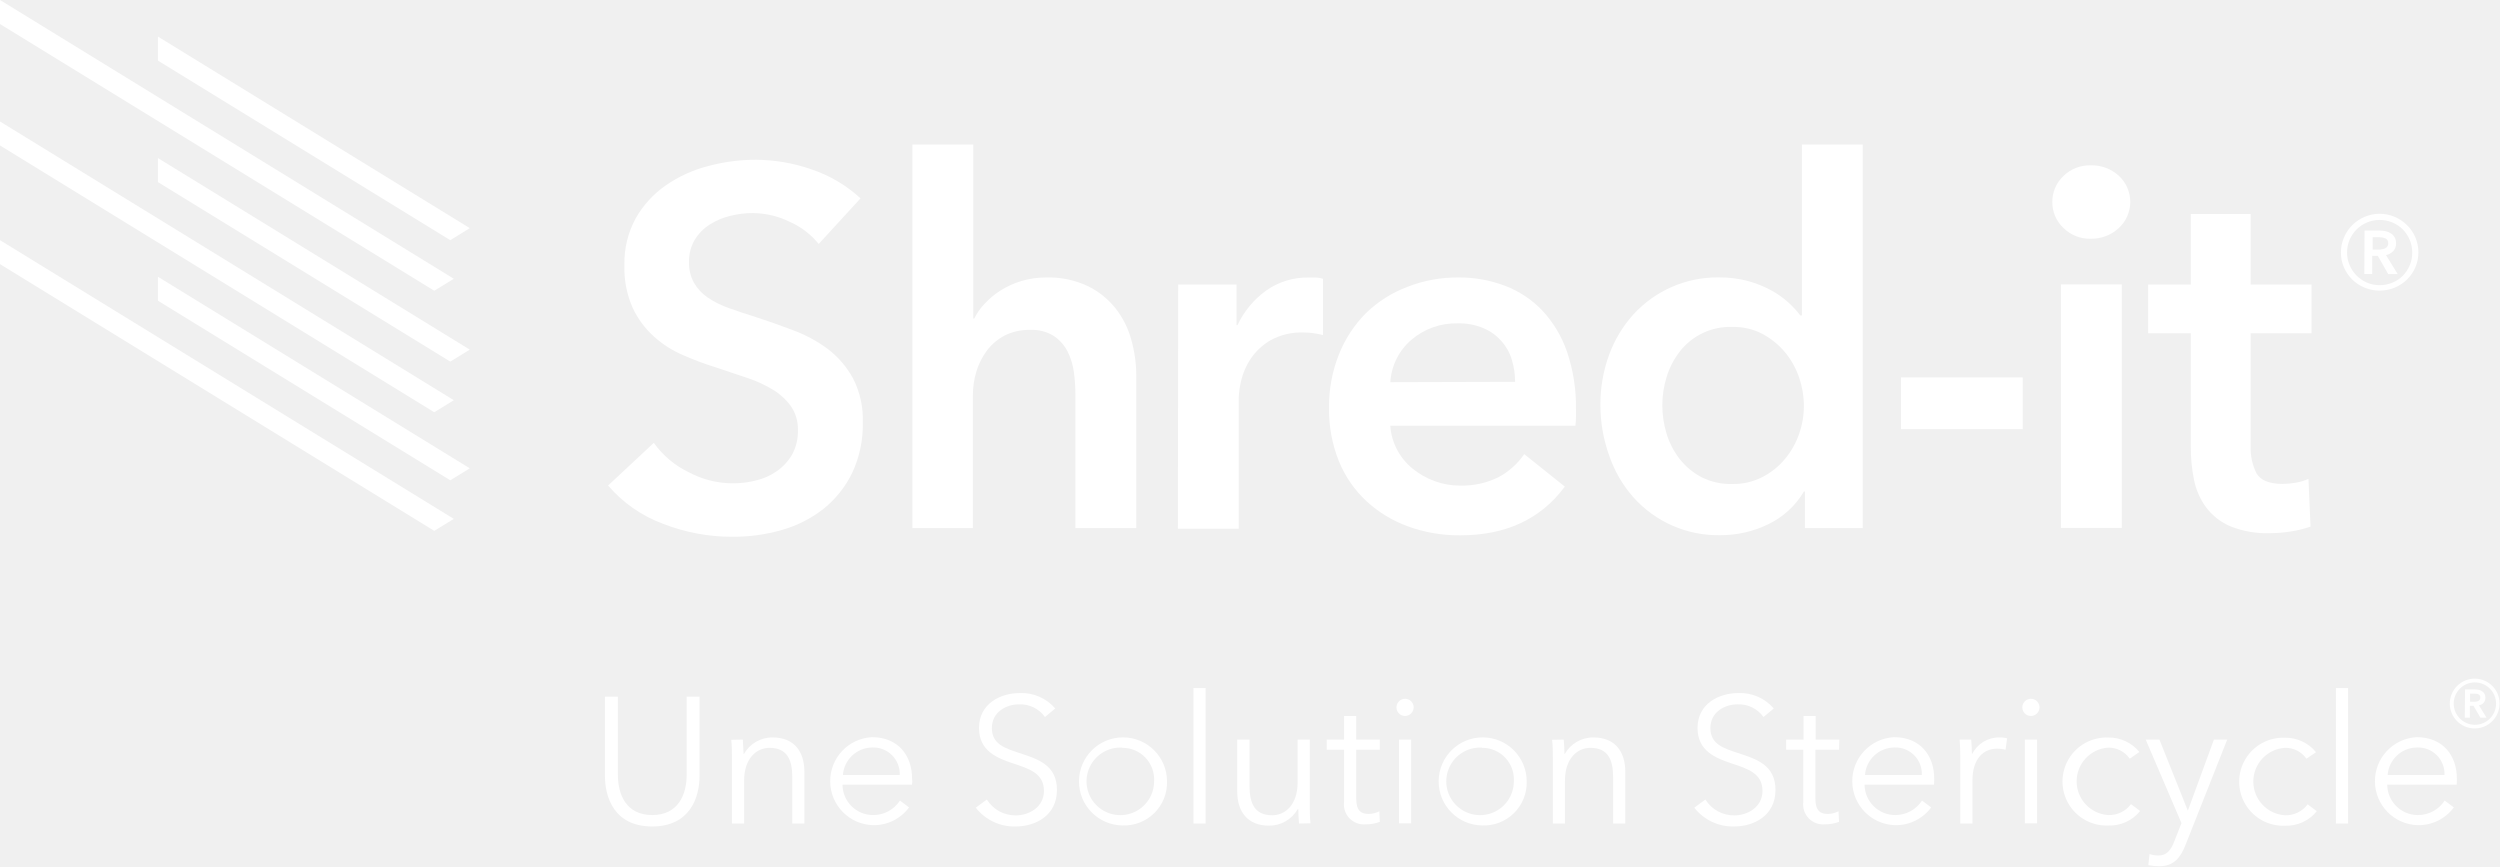
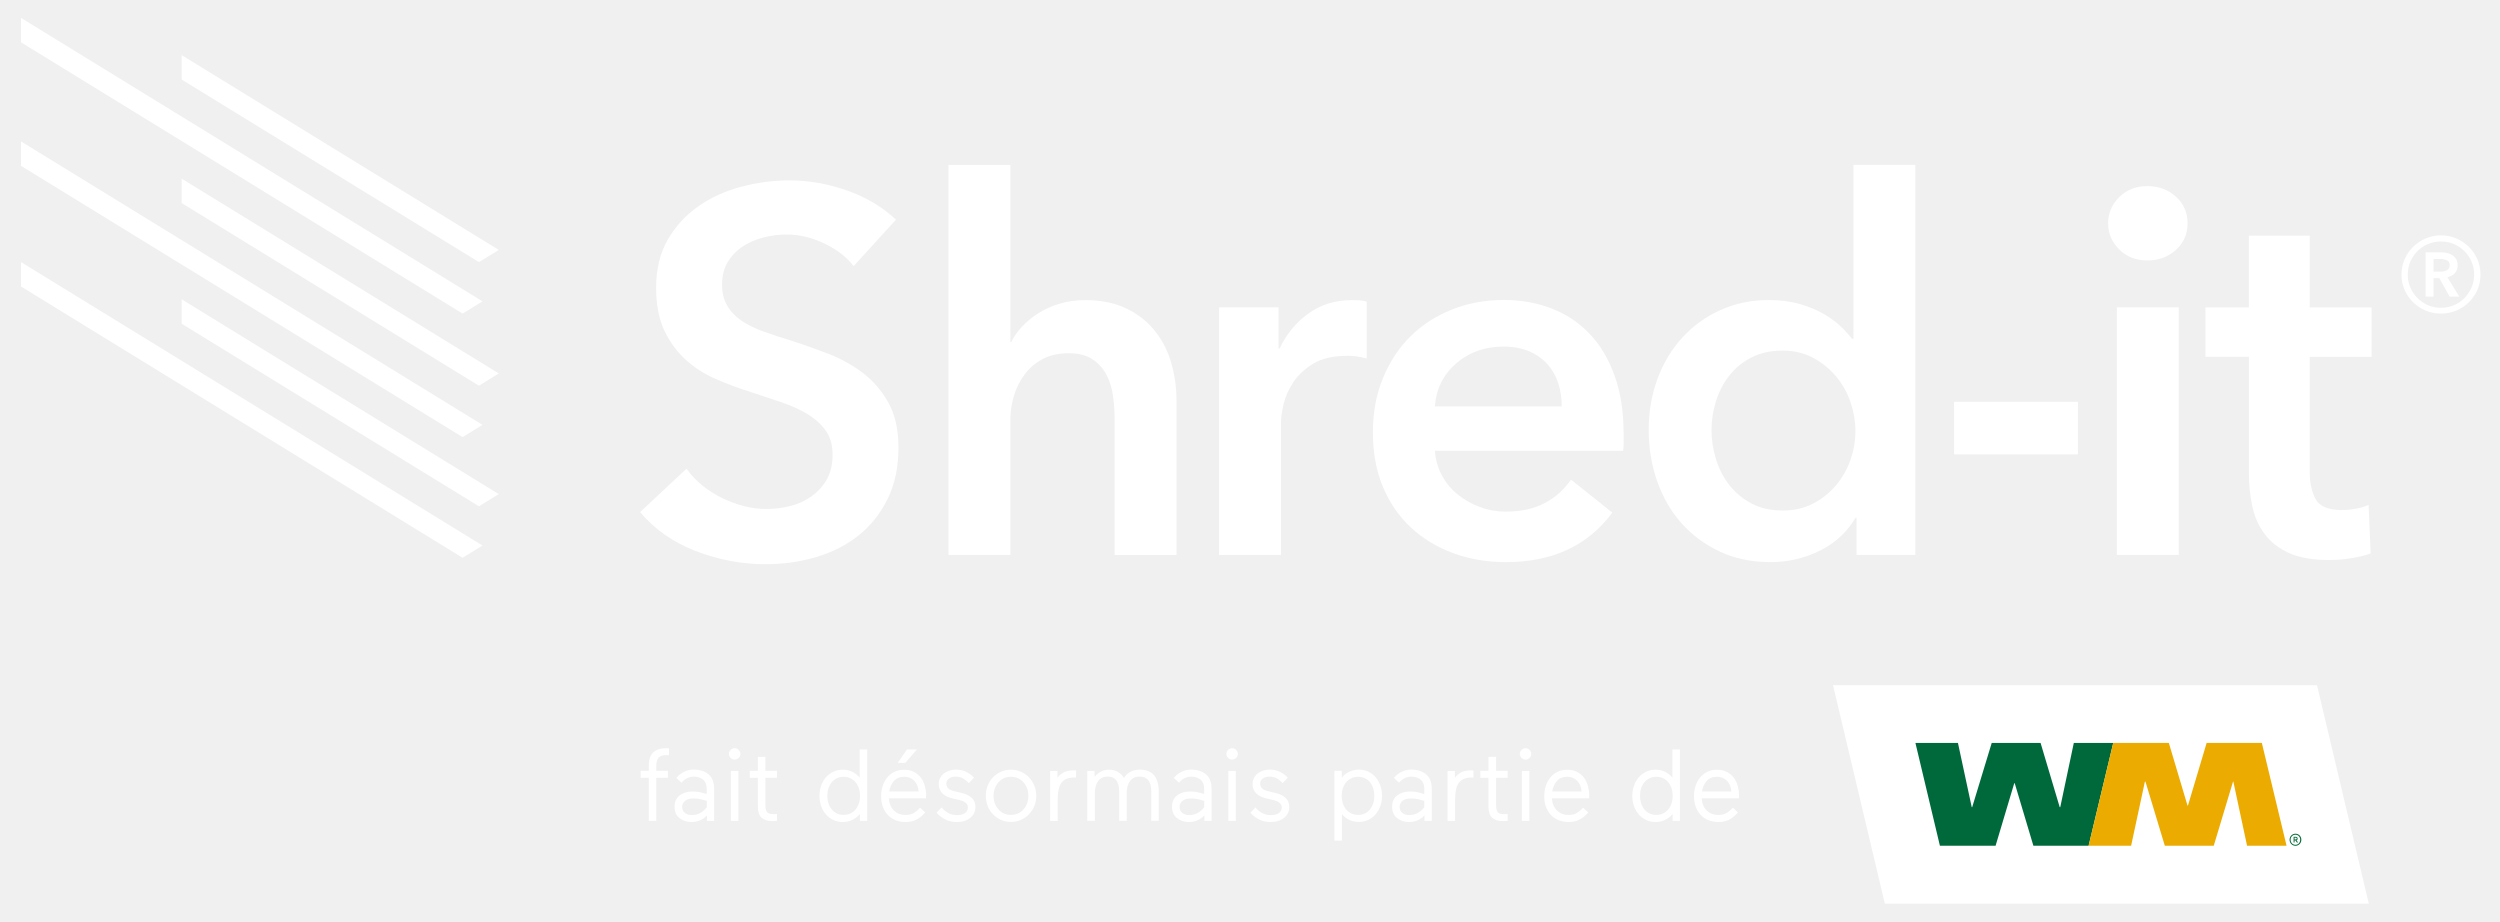
- <svg xmlns="http://www.w3.org/2000/svg" id="Layer_1" data-name="Layer 1" viewBox="0 0 363.38 125.91">
+ <svg xmlns="http://www.w3.org/2000/svg" id="Layer_1" version="1.1" viewBox="0 0 322.8 119">
  <defs>
-     <style>.cls-1{fill:#fff;}</style>
+     <style>
+       .st0 {
+         fill: none;
+       }
+ 
+       .st1 {
+         fill: #ebab00;
+       }
+ 
+       .st2 {
+         fill: #006b35;
+       }
+ 
+       .st3 {
+         fill: #fff;
+       }
+ 
+       .st4 {
+         fill: #00693c;
+       }
+ 
+       .st5 {
+         clip-path: url(#clippath);
+       }
+     </style>
+     <clipPath id="clippath">
+       <rect class="st0" x="236.68" y="88.48" width="69.17" height="28.21" />
+     </clipPath>
  </defs>
-   <polygon class="cls-1" points="22.96 5.32 22.96 8.81 65.45 34.91 68.28 33.16 22.96 5.32" />
-   <polygon class="cls-1" points="0 0 0 3.49 63.12 42.26 65.96 40.52 0 0" />
-   <polygon class="cls-1" points="22.96 22.98 22.96 26.47 65.45 52.56 68.28 50.82 22.96 22.98" />
-   <polygon class="cls-1" points="0 17.66 0 21.14 63.12 59.92 65.96 58.17 0 17.66" />
-   <polygon class="cls-1" points="22.96 40.23 22.96 43.71 65.45 69.81 68.28 68.07 22.96 40.23" />
-   <polygon class="cls-1" points="0 34.91 0 38.39 63.12 77.16 65.96 75.42 0 34.91" />
-   <path class="cls-1" d="M343.64,39a5.34,5.34,0,0,1,.44-2.18,5.63,5.63,0,0,1,3-3,5.53,5.53,0,0,1,4.37,0,5.52,5.52,0,0,1,1.79,1.2,5.43,5.43,0,0,1,1.22,1.78,5.62,5.62,0,0,1,0,4.36,5.6,5.6,0,0,1-1.22,1.77,5.47,5.47,0,0,1-1.79,1.18,5.73,5.73,0,0,1-6.17-1.18,5.74,5.74,0,0,1-1.21-1.77A5.31,5.31,0,0,1,343.64,39Zm.89,0a4.5,4.5,0,0,0,.37,1.83,4.76,4.76,0,0,0,2.52,2.55,4.6,4.6,0,0,0,1.85.37,4.64,4.64,0,0,0,1.86-.37,4.77,4.77,0,0,0,1.51-1,5,5,0,0,0,1-1.52A4.5,4.5,0,0,0,354,39a4.6,4.6,0,0,0-.37-1.85,4.94,4.94,0,0,0-1-1.51,4.71,4.71,0,0,0-1.51-1,4.64,4.64,0,0,0-1.86-.37A4.72,4.72,0,0,0,344.53,39Zm2.54-3.19h2.23a4.12,4.12,0,0,1,.86.1,2.6,2.6,0,0,1,.76.32,1.7,1.7,0,0,1,.53.57,1.75,1.75,0,0,1,.2.87,1.55,1.55,0,0,1-.4,1.12,2,2,0,0,1-1.06.59l1.7,2.76h-1.38L349,39.49h-.82v2.64h-1.14Zm2.06,2.77a2.41,2.41,0,0,0,.93-.18.75.75,0,0,0,.45-.76.69.69,0,0,0-.41-.69,2.22,2.22,0,0,0-.85-.17h-1v1.8Z" transform="translate(-3.38 -2.3)" />
-   <path class="cls-1" d="M122.38,37.76a11.29,11.29,0,0,0-4.17-3.2,12.42,12.42,0,0,0-5.42-1.29,13.31,13.31,0,0,0-3.24.4,9.74,9.74,0,0,0-3,1.26,6.87,6.87,0,0,0-2.18,2.21,6.13,6.13,0,0,0-.84,3.28,5.85,5.85,0,0,0,.73,3,6.66,6.66,0,0,0,2,2.14,13.72,13.72,0,0,0,3.14,1.55c1.22.44,2.58.88,4,1.33q2.5.81,5.2,1.84A20.31,20.31,0,0,1,123.67,53a13.55,13.55,0,0,1,3.69,4.28,13,13,0,0,1,1.43,6.41,16.43,16.43,0,0,1-1.54,7.34,15.27,15.27,0,0,1-4.13,5.2,17.58,17.58,0,0,1-6.05,3.09,25.36,25.36,0,0,1-7.3,1,27.44,27.44,0,0,1-10-1.88,19.29,19.29,0,0,1-8-5.57l6.64-6.2A13.4,13.4,0,0,0,103.61,71a13.63,13.63,0,0,0,9.63,1.14,8.82,8.82,0,0,0,3.06-1.36,7.69,7.69,0,0,0,2.21-2.4,7,7,0,0,0,.85-3.58,5.83,5.83,0,0,0-1-3.43A8.81,8.81,0,0,0,115.82,59,18.53,18.53,0,0,0,112,57.23l-4.64-1.55a44.43,44.43,0,0,1-4.72-1.77,15.29,15.29,0,0,1-4.24-2.72A13.07,13.07,0,0,1,95.32,47a14.22,14.22,0,0,1-1.18-6.16A13.48,13.48,0,0,1,95.8,34a14.56,14.56,0,0,1,4.35-4.75,19,19,0,0,1,6.12-2.8,26.48,26.48,0,0,1,7-.93,24.93,24.93,0,0,1,8.07,1.4,19.84,19.84,0,0,1,7.12,4.21Z" transform="translate(-3.38 -2.3)" />
-   <path class="cls-1" d="M155.49,42.63a13.29,13.29,0,0,1,5.93,1.22,11.68,11.68,0,0,1,4.06,3.21,12.83,12.83,0,0,1,2.32,4.57,19.29,19.29,0,0,1,.74,5.31V79.06h-8.85V59.59a24,24,0,0,0-.22-3.21,9.5,9.5,0,0,0-.92-3,6.06,6.06,0,0,0-2-2.25,6,6,0,0,0-3.43-.88,7.85,7.85,0,0,0-3.69.81,7.64,7.64,0,0,0-2.58,2.17,9.81,9.81,0,0,0-1.55,3.06,12,12,0,0,0-.51,3.47V79.06H136V23.31h8.85V48.6h.14a8.59,8.59,0,0,1,1.52-2.17,11.92,11.92,0,0,1,2.32-1.92,12.1,12.1,0,0,1,3-1.36A12.42,12.42,0,0,1,155.49,42.63Z" transform="translate(-3.38 -2.3)" />
-   <path class="cls-1" d="M174.63,43.66h8.48v5.9h.14a13,13,0,0,1,4.13-5,10.31,10.31,0,0,1,6.2-1.92c.34,0,.71,0,1.1,0a3.88,3.88,0,0,1,1,.18V51a14,14,0,0,0-1.52-.29,10.1,10.1,0,0,0-1.21-.08,9.36,9.36,0,0,0-4.87,1.11,8.83,8.83,0,0,0-2.88,2.66,9.75,9.75,0,0,0-1.4,3.17,12.73,12.73,0,0,0-.37,2.58v19h-8.84Z" transform="translate(-3.38 -2.3)" />
-   <path class="cls-1" d="M232.45,61.8V63a9.23,9.23,0,0,1-.08,1.18H205.46a8.76,8.76,0,0,0,1,3.51,8.89,8.89,0,0,0,2.24,2.72,11,11,0,0,0,3.17,1.81,10.48,10.48,0,0,0,3.69.66,11.87,11.87,0,0,0,5.61-1.21,10.55,10.55,0,0,0,3.76-3.36l5.9,4.72q-5.25,7.08-15.2,7.08A21.59,21.59,0,0,1,208,78.8a18,18,0,0,1-6-3.65,16.35,16.35,0,0,1-4-5.79,19.91,19.91,0,0,1-1.44-7.78,20.3,20.3,0,0,1,1.44-7.78,17.81,17.81,0,0,1,3.94-6A17.56,17.56,0,0,1,207.93,44a19.88,19.88,0,0,1,7.41-1.37,18.7,18.7,0,0,1,6.82,1.22,14.7,14.7,0,0,1,5.42,3.61,16.86,16.86,0,0,1,3.58,6A24.7,24.7,0,0,1,232.45,61.8Zm-8.85-4a10.86,10.86,0,0,0-.48-3.24A7.22,7.22,0,0,0,219,50a9.11,9.11,0,0,0-3.72-.7,10,10,0,0,0-6.75,2.39,8.77,8.77,0,0,0-3.06,6.16Z" transform="translate(-3.38 -2.3)" />
-   <path class="cls-1" d="M274.13,79.06h-8.4V73.75h-.15a12.1,12.1,0,0,1-5.12,4.72,15.72,15.72,0,0,1-7,1.62,16.5,16.5,0,0,1-12.72-5.57,17.84,17.84,0,0,1-3.46-6A21.83,21.83,0,0,1,236,61.21a21,21,0,0,1,1.25-7.3A18.06,18.06,0,0,1,240.8,48a16.56,16.56,0,0,1,12.39-5.38,16.06,16.06,0,0,1,4.35.55,15.79,15.79,0,0,1,3.36,1.37,12.93,12.93,0,0,1,2.47,1.77,13.82,13.82,0,0,1,1.69,1.84h.23V23.31h8.84ZM245,61.21a14.36,14.36,0,0,0,.62,4.13A11.49,11.49,0,0,0,247.51,69a9.87,9.87,0,0,0,3.17,2.65,9.35,9.35,0,0,0,4.5,1,9.21,9.21,0,0,0,4.35-1,10.47,10.47,0,0,0,3.28-2.62,11.37,11.37,0,0,0,2.07-3.65,12.34,12.34,0,0,0,.7-4.09,12.75,12.75,0,0,0-.7-4.13,11.56,11.56,0,0,0-2.07-3.69,11.16,11.16,0,0,0-3.28-2.65,9,9,0,0,0-4.35-1,9.28,9.28,0,0,0-7.67,3.61,11.6,11.6,0,0,0-1.88,3.65A14,14,0,0,0,245,61.21Z" transform="translate(-3.38 -2.3)" />
-   <path class="cls-1" d="M297.39,64.68h-17.7V57.16h17.7Z" transform="translate(-3.38 -2.3)" />
-   <path class="cls-1" d="M301.69,31.64a5.09,5.09,0,0,1,1.58-3.72,5.45,5.45,0,0,1,4-1.59,5.84,5.84,0,0,1,4.09,1.52,5.17,5.17,0,0,1,0,7.59A5.83,5.83,0,0,1,307.29,37a5.44,5.44,0,0,1-4-1.58A5.09,5.09,0,0,1,301.69,31.64Zm1.25,12h8.85v35.4h-8.85Z" transform="translate(-3.38 -2.3)" />
-   <path class="cls-1" d="M315.62,50.74V43.66h6.2V33.41h8.7V43.66h8.85v7.08h-8.85V67.19a8.1,8.1,0,0,0,.84,3.9c.57,1,1.84,1.55,3.8,1.55a11.25,11.25,0,0,0,1.92-.18,7.8,7.8,0,0,0,1.84-.55l.3,6.93a15.65,15.65,0,0,1-2.8.7,20.15,20.15,0,0,1-3.1.26,14.16,14.16,0,0,1-5.75-1,8.64,8.64,0,0,1-3.51-2.73,10.07,10.07,0,0,1-1.77-4,23.15,23.15,0,0,1-.47-4.83V50.74Z" transform="translate(-3.38 -2.3)" />
-   <path class="cls-1" d="M91.31,115.1V103.56h1.88v11.33c0,3,1.27,5.88,5,5.88s5-2.91,5-5.88V103.56h1.87V115.1c0,3.07-1.37,7.33-6.89,7.33S91.31,118.17,91.31,115.1Z" transform="translate(-3.38 -2.3)" />
-   <path class="cls-1" d="M111.36,109.8c0,.65.1,1.56.1,2.08h.06a4.72,4.72,0,0,1,4.16-2.39c3.09,0,4.62,2,4.62,5V122h-1.76v-6.74c0-2.55-.76-4.26-3.31-4.26-1.87,0-3.69,1.51-3.69,4.76V122h-1.77v-9.49c0-.65,0-1.85-.1-2.68Z" transform="translate(-3.38 -2.3)" />
-   <path class="cls-1" d="M135.93,116.35H125.84a4.44,4.44,0,0,0,4.45,4.42,4.6,4.6,0,0,0,3.9-2.11l1.32,1a6.34,6.34,0,0,1-5.22,2.58,6.4,6.4,0,0,1-.16-12.79c3.82,0,5.82,2.7,5.82,6C136,115.75,136,116,135.93,116.35Zm-1.77-1.4a3.84,3.84,0,0,0-4-4,4.31,4.31,0,0,0-4.26,4Z" transform="translate(-3.38 -2.3)" />
-   <path class="cls-1" d="M155.27,106.52a4.4,4.4,0,0,0-3.79-1.84c-1.82,0-3.93,1.09-3.93,3.45s1.95,2.94,4,3.62c2.6.86,5.46,1.69,5.46,5.38s-3.1,5.3-6,5.3a7.11,7.11,0,0,1-5.8-2.73l1.61-1.19a4.89,4.89,0,0,0,4.21,2.31c1.9,0,4.09-1.19,4.09-3.56,0-2.57-2.16-3.22-4.5-4s-4.94-1.82-4.94-5.15c0-3.56,3.17-5.07,5.88-5.07a6.42,6.42,0,0,1,5.2,2.24Z" transform="translate(-3.38 -2.3)" />
-   <path class="cls-1" d="M166.51,122.28a6.4,6.4,0,1,1,6.5-6.4A6.24,6.24,0,0,1,166.51,122.28Zm0-11.31a4.91,4.91,0,1,0,4.62,4.91A4.59,4.59,0,0,0,166.51,111Z" transform="translate(-3.38 -2.3)" />
-   <path class="cls-1" d="M178.62,122h-1.77V102.31h1.77Z" transform="translate(-3.38 -2.3)" />
-   <path class="cls-1" d="M192.19,122c-.05-.65-.1-1.56-.1-2.08H192a4.76,4.76,0,0,1-4.16,2.39c-3.1,0-4.63-2-4.63-5V109.8H185v6.73c0,2.55.75,4.27,3.3,4.27,1.87,0,3.69-1.51,3.69-4.76V109.8h1.77v9.49c0,.65,0,1.84.1,2.68Z" transform="translate(-3.38 -2.3)" />
-   <path class="cls-1" d="M203.94,111.28h-3.43v7.1c0,1.82.76,2.23,1.82,2.23a3.55,3.55,0,0,0,1.54-.39l.07,1.54a5.77,5.77,0,0,1-2.08.36,2.9,2.9,0,0,1-3.12-3.25v-7.59h-2.52V109.8h2.52v-3.43h1.77v3.43h3.43Z" transform="translate(-3.38 -2.3)" />
-   <path class="cls-1" d="M207.61,106.37a1.25,1.25,0,1,1,1.25-1.25A1.27,1.27,0,0,1,207.61,106.37Zm.88,15.6h-1.76V109.8h1.76Z" transform="translate(-3.38 -2.3)" />
-   <path class="cls-1" d="M218.79,122.28a6.4,6.4,0,1,1,6.5-6.4A6.23,6.23,0,0,1,218.79,122.28Zm0-11.31a4.91,4.91,0,1,0,4.63,4.91A4.59,4.59,0,0,0,218.79,111Z" transform="translate(-3.38 -2.3)" />
-   <path class="cls-1" d="M230.67,109.8c.05.65.11,1.56.11,2.08h.05a4.72,4.72,0,0,1,4.16-2.39c3.09,0,4.63,2,4.63,5V122h-1.77v-6.74c0-2.55-.76-4.26-3.3-4.26-1.88,0-3.7,1.51-3.7,4.76V122h-1.76v-9.49c0-.65,0-1.85-.11-2.68Z" transform="translate(-3.38 -2.3)" />
-   <path class="cls-1" d="M259.71,106.52a4.4,4.4,0,0,0-3.79-1.84c-1.82,0-3.93,1.09-3.93,3.45s1.95,2.94,4,3.62c2.6.86,5.46,1.69,5.46,5.38s-3.1,5.3-6,5.3a7.11,7.11,0,0,1-5.8-2.73l1.61-1.19a4.9,4.9,0,0,0,4.22,2.31c1.89,0,4.08-1.19,4.08-3.56,0-2.57-2.16-3.22-4.5-4s-4.94-1.82-4.94-5.15c0-3.56,3.17-5.07,5.88-5.07a6.42,6.42,0,0,1,5.2,2.24Z" transform="translate(-3.38 -2.3)" />
-   <path class="cls-1" d="M270.69,111.28h-3.44v7.1c0,1.82.76,2.23,1.82,2.23a3.55,3.55,0,0,0,1.54-.39l.08,1.54a5.85,5.85,0,0,1-2.08.36,2.9,2.9,0,0,1-3.12-3.25v-7.59H263V109.8h2.53v-3.43h1.76v3.43h3.44Z" transform="translate(-3.38 -2.3)" />
-   <path class="cls-1" d="M284.49,116.35H274.4a4.45,4.45,0,0,0,4.45,4.42,4.6,4.6,0,0,0,3.9-2.11l1.33,1a6.36,6.36,0,0,1-5.23,2.58,6.4,6.4,0,0,1-.16-12.79c3.83,0,5.83,2.7,5.83,6C284.52,115.75,284.52,116,284.49,116.35Zm-1.77-1.4a3.83,3.83,0,0,0-4-4,4.31,4.31,0,0,0-4.26,4Z" transform="translate(-3.38 -2.3)" />
-   <path class="cls-1" d="M288.21,109.8h1.69c.05.65.1,1.56.1,2.08h.05a4.33,4.33,0,0,1,3.9-2.39,3.89,3.89,0,0,1,1.17.13l-.23,1.66a4.63,4.63,0,0,0-1.25-.16c-1.87,0-3.56,1.36-3.56,4.61V122h-1.77v-9.49C288.31,111.83,288.29,110.63,288.21,109.8Z" transform="translate(-3.38 -2.3)" />
-   <path class="cls-1" d="M298.58,106.37a1.25,1.25,0,1,1,1.25-1.25A1.27,1.27,0,0,1,298.58,106.37Zm.89,15.6H297.7V109.8h1.77Z" transform="translate(-3.38 -2.3)" />
-   <path class="cls-1" d="M312.94,112.58a3.71,3.71,0,0,0-3.12-1.61,4.91,4.91,0,0,0,0,9.8,3.92,3.92,0,0,0,3.3-1.59l1.33,1a5.65,5.65,0,0,1-4.63,2.11,6.4,6.4,0,1,1,0-12.79,5.72,5.72,0,0,1,4.52,2.1Z" transform="translate(-3.38 -2.3)" />
-   <path class="cls-1" d="M321.36,120.07h.05l3.77-10.27h1.93l-6.06,15.31c-.73,1.87-1.72,3.1-3.83,3.1a8.47,8.47,0,0,1-1.58-.16l.18-1.61a4.12,4.12,0,0,0,1.3.21c1.2,0,1.82-.78,2.34-2.16l1-2.55-5.2-12.14h2Z" transform="translate(-3.38 -2.3)" />
-   <path class="cls-1" d="M338.62,112.58A3.68,3.68,0,0,0,335.5,111a4.91,4.91,0,0,0,0,9.8,3.92,3.92,0,0,0,3.3-1.59l1.33,1a5.67,5.67,0,0,1-4.63,2.11,6.4,6.4,0,1,1,0-12.79,5.72,5.72,0,0,1,4.52,2.1Z" transform="translate(-3.38 -2.3)" />
-   <path class="cls-1" d="M344.68,122h-1.77V102.31h1.77Z" transform="translate(-3.38 -2.3)" />
-   <path class="cls-1" d="M360.46,116.35H350.37a4.45,4.45,0,0,0,4.45,4.42,4.6,4.6,0,0,0,3.9-2.11l1.33,1a6.36,6.36,0,0,1-5.23,2.58,6.4,6.4,0,0,1-.16-12.79c3.83,0,5.83,2.7,5.83,6C360.49,115.75,360.49,116,360.46,116.35Zm-1.77-1.4a3.83,3.83,0,0,0-4-4,4.31,4.31,0,0,0-4.26,4Z" transform="translate(-3.38 -2.3)" />
-   <path class="cls-1" d="M363.11,100.94a3.62,3.62,0,1,1-3.65,3.63A3.64,3.64,0,0,1,363.11,100.94Zm0,6.71a3.08,3.08,0,1,0-3.08-3.08A3.09,3.09,0,0,0,363.11,107.65Zm-1.43-5.14h1.44c.77,0,1.52.32,1.52,1.2a1.09,1.09,0,0,1-.94,1.11l1.1,1.79h-.89l-1-1.72h-.53v1.72h-.74ZM363,104.3c.42,0,.9-.11.9-.61s-.44-.56-.82-.56h-.67v1.17Z" transform="translate(-3.38 -2.3)" />
+   <g>
+     <g>
+       <g>
+         <polygon class="st3" points="23.46 7.12 23.46 10.27 61.84 33.84 64.4 32.27 23.46 7.12" />
+         <polygon class="st3" points="2.71 2.31 2.71 5.46 59.73 40.49 62.3 38.91 2.71 2.31" />
+       </g>
+       <g>
+         <polygon class="st3" points="23.46 23.07 23.46 26.22 61.84 49.8 64.4 48.22 23.46 23.07" />
+         <polygon class="st3" points="2.71 18.26 2.71 21.41 59.73 56.44 62.3 54.86 2.71 18.26" />
+       </g>
+       <polygon class="st3" points="23.46 38.65 23.46 41.8 61.84 65.37 64.4 63.8 23.46 38.65" />
+       <polygon class="st3" points="2.71 33.84 2.71 36.99 59.73 72.02 62.3 70.44 2.71 33.84" />
+     </g>
+     <g>
+       <path class="st3" d="M310.08,35.46c0-.7.13-1.36.4-1.98s.63-1.15,1.1-1.61c.46-.45,1-.82,1.62-1.08.62-.27,1.28-.4,1.98-.4s1.36.13,1.98.4c.62.27,1.16.63,1.62,1.08s.83.99,1.1,1.61c.27.62.4,1.28.4,1.98s-.13,1.36-.4,1.97-.63,1.14-1.1,1.6c-.46.45-1,.81-1.62,1.07s-1.28.39-1.98.39-1.36-.13-1.98-.39c-.62-.26-1.16-.62-1.62-1.07s-.83-.99-1.1-1.6c-.27-.61-.4-1.27-.4-1.97ZM310.89,35.46c0,.58.11,1.13.33,1.65s.53.98.92,1.37.84.7,1.36.93c.52.22,1.08.33,1.67.33s1.15-.11,1.68-.33c.52-.22.98-.53,1.36-.93.39-.39.69-.85.92-1.37.22-.52.33-1.07.33-1.65s-.11-1.15-.33-1.67c-.22-.52-.53-.98-.92-1.36-.39-.39-.84-.69-1.36-.92-.52-.22-1.08-.33-1.68-.33s-1.15.11-1.67.33c-.52.22-.98.53-1.36.92-.39.39-.69.84-.92,1.36-.22.52-.33,1.08-.33,1.67ZM313.2,32.58h2.01c.27,0,.53.03.78.09s.48.16.68.29c.2.13.36.31.48.51.12.21.18.47.18.78,0,.42-.12.76-.36,1.02-.24.26-.56.44-.96.53l1.54,2.5h-1.25l-1.34-2.39h-.74v2.39h-1.03v-5.72h0ZM315.05,35.08c.3,0,.58-.06.85-.17.27-.11.4-.34.4-.68,0-.31-.12-.52-.37-.63-.25-.1-.5-.16-.77-.16h-.94v1.63h.83Z" />
+       <path class="st3" d="M110.22,34.35c-.89-1.15-2.14-2.12-3.76-2.9s-3.25-1.17-4.9-1.17c-.98,0-1.95.12-2.93.37-.98.24-1.87.62-2.66,1.13-.8.51-1.46,1.18-1.97,2s-.77,1.81-.77,2.96c0,1.07.22,1.98.67,2.73.44.76,1.05,1.4,1.83,1.93s1.72,1,2.83,1.4,2.33.8,3.66,1.2c1.51.49,3.07,1.04,4.7,1.67,1.62.62,3.11,1.44,4.46,2.46s2.46,2.31,3.33,3.86c.87,1.56,1.3,3.49,1.3,5.8,0,2.53-.47,4.74-1.4,6.63s-2.18,3.45-3.73,4.7c-1.56,1.24-3.38,2.18-5.46,2.8-2.09.62-4.29.93-6.59.93-3.06,0-6.06-.57-8.99-1.7s-5.33-2.81-7.19-5.03l5.99-5.6c1.15,1.6,2.7,2.86,4.63,3.8,1.93.93,3.83,1.4,5.7,1.4.98,0,1.98-.12,3-.37,1.02-.24,1.94-.65,2.76-1.23.82-.58,1.49-1.3,2-2.17.51-.87.77-1.94.77-3.23s-.29-2.28-.87-3.1-1.36-1.53-2.33-2.13c-.98-.6-2.13-1.12-3.46-1.57-1.33-.44-2.73-.91-4.2-1.4-1.42-.44-2.84-.98-4.26-1.6-1.42-.62-2.7-1.44-3.83-2.46-1.13-1.02-2.05-2.28-2.76-3.76-.71-1.49-1.07-3.34-1.07-5.56,0-2.4.5-4.46,1.5-6.19,1-1.73,2.31-3.16,3.93-4.3,1.62-1.13,3.46-1.98,5.53-2.53,2.07-.55,4.16-.83,6.29-.83,2.4,0,4.83.42,7.29,1.27,2.46.84,4.61,2.11,6.43,3.8l-5.46,5.99h0Z" />
+       <path class="st3" d="M140.12,38.75c2.09,0,3.87.37,5.36,1.1s2.71,1.7,3.66,2.9,1.65,2.58,2.1,4.13c.44,1.56.67,3.15.67,4.8v19.98h-7.99v-17.59c0-.93-.07-1.9-.2-2.9-.13-1-.41-1.91-.83-2.73s-1.02-1.5-1.8-2.03-1.81-.8-3.1-.8-2.4.24-3.33.73c-.93.49-1.71,1.14-2.33,1.97-.62.82-1.09,1.74-1.4,2.76-.31,1.02-.47,2.07-.47,3.13v17.45h-7.99V21.3h7.99v22.85h.13c.31-.67.77-1.32,1.37-1.97.6-.64,1.3-1.22,2.1-1.73s1.71-.92,2.73-1.23c1.02-.31,2.13-.47,3.33-.47Z" />
+       <path class="st3" d="M157.42,39.68h7.66v5.33h.13c.89-1.87,2.13-3.37,3.73-4.53,1.6-1.15,3.46-1.73,5.6-1.73.31,0,.64,0,1,.03.35.02.67.08.93.17v7.33c-.53-.13-.99-.22-1.37-.27-.38-.04-.74-.07-1.1-.07-1.82,0-3.29.33-4.4,1s-1.98,1.47-2.6,2.4c-.62.93-1.04,1.89-1.27,2.86-.22.98-.33,1.75-.33,2.33v17.12h-7.99v-31.97h.01Z" />
+       <path class="st3" d="M209.65,56.07v1.07c0,.36-.02.71-.07,1.07h-24.31c.09,1.16.39,2.21.9,3.16.51.96,1.19,1.78,2.03,2.46.84.69,1.8,1.23,2.86,1.63,1.07.4,2.18.6,3.33.6,2,0,3.69-.37,5.06-1.1,1.38-.73,2.51-1.74,3.4-3.03l5.33,4.26c-3.15,4.26-7.73,6.39-13.72,6.39-2.49,0-4.77-.39-6.86-1.17s-3.9-1.88-5.43-3.3c-1.53-1.42-2.73-3.16-3.6-5.23-.87-2.07-1.3-4.41-1.3-7.03s.43-4.92,1.3-7.03c.87-2.11,2.05-3.91,3.56-5.4s3.3-2.64,5.36-3.46c2.07-.82,4.3-1.23,6.69-1.23,2.22,0,4.27.37,6.16,1.1s3.52,1.82,4.9,3.26c1.38,1.44,2.45,3.24,3.23,5.4.78,2.15,1.17,4.67,1.17,7.56v.02h.01ZM201.65,52.47c0-1.02-.14-2-.43-2.93s-.74-1.75-1.37-2.46c-.62-.71-1.41-1.28-2.36-1.7-.96-.42-2.08-.63-3.36-.63-2.4,0-4.43.72-6.1,2.16-1.67,1.44-2.59,3.3-2.76,5.56h16.39-.01Z" />
+       <path class="st3" d="M247.31,71.65h-7.59v-4.8h-.13c-1.11,1.87-2.65,3.29-4.63,4.26-1.98.98-4.1,1.47-6.36,1.47-2.44,0-4.63-.46-6.56-1.37s-3.57-2.13-4.93-3.66c-1.36-1.53-2.4-3.33-3.13-5.4-.73-2.07-1.1-4.27-1.1-6.63s.38-4.55,1.13-6.59,1.82-3.82,3.2-5.33c1.38-1.51,3.02-2.7,4.93-3.56,1.91-.87,4-1.3,6.26-1.3,1.47,0,2.77.17,3.93.5,1.15.33,2.16.74,3.03,1.23.87.49,1.61,1.02,2.23,1.6.62.58,1.13,1.13,1.53,1.67h.2v-22.45h7.99v50.36h0ZM220.99,55.53c0,1.24.19,2.49.57,3.73.38,1.24.94,2.35,1.7,3.33.75.98,1.71,1.78,2.86,2.4s2.51.93,4.06.93c1.47,0,2.77-.3,3.93-.9,1.15-.6,2.14-1.39,2.96-2.36.82-.98,1.44-2.08,1.87-3.3.42-1.22.63-2.45.63-3.7s-.21-2.49-.63-3.73c-.42-1.24-1.04-2.35-1.87-3.33-.82-.98-1.81-1.78-2.96-2.4-1.16-.62-2.46-.93-3.93-.93-1.56,0-2.91.3-4.06.9-1.16.6-2.11,1.39-2.86,2.36-.76.98-1.32,2.08-1.7,3.3-.38,1.22-.57,2.45-.57,3.7Z" />
+       <path class="st3" d="M268.3,58.67h-15.99v-6.79h15.99v6.79Z" />
+       <path class="st3" d="M272.2,28.82c0-1.29.48-2.41,1.43-3.36.95-.95,2.16-1.43,3.63-1.43s2.7.46,3.7,1.37c1,.91,1.5,2.05,1.5,3.43s-.5,2.52-1.5,3.43-2.23,1.37-3.7,1.37-2.68-.48-3.63-1.43c-.96-.95-1.43-2.08-1.43-3.36v-.02ZM273.33,39.68h7.99v31.97h-7.99v-31.97Z" />
+       <path class="st3" d="M284.77,46.08v-6.39h5.6v-9.26h7.86v9.26h7.99v6.39h-7.99v14.85c0,1.42.26,2.6.77,3.53.51.93,1.65,1.4,3.43,1.4.53,0,1.11-.06,1.73-.17.62-.11,1.18-.28,1.67-.5l.27,6.26c-.71.27-1.56.48-2.53.63-.98.16-1.91.23-2.8.23-2.13,0-3.86-.3-5.2-.9-1.33-.6-2.39-1.42-3.16-2.46-.78-1.04-1.31-2.24-1.6-3.6-.29-1.35-.43-2.81-.43-4.36v-14.92h-5.61Z" />
+     </g>
+   </g>
+   <g>
+     <g>
+       <polygon class="st3" points="236.68 88.47 243.37 116.68 305.86 116.68 299.17 88.47 236.68 88.47" />
+       <polygon class="st4" points="247.32 95.93 252.81 95.93 254.59 104.22 254.65 104.22 257.17 95.93 263.48 95.93 265.95 104.22 266.02 104.22 267.77 95.93 272.86 95.93 269.68 109.2 262.55 109.2 260.14 101.13 260.08 101.13 257.67 109.2 250.48 109.2 247.32 95.93" />
+       <polygon class="st1" points="272.86 95.93 280.04 95.93 282.45 104.01 282.51 104.01 284.92 95.93 292.05 95.93 295.24 109.2 290.14 109.2 288.37 100.92 288.33 100.92 285.84 109.2 279.52 109.2 277.02 100.92 276.95 100.92 275.17 109.2 269.68 109.2 272.86 95.93" />
+     </g>
+     <g class="st5">
+       <g>
+         <path class="st2" d="M296.39,107.65c-.42,0-.76.35-.76.78s.34.78.76.78.76-.35.76-.78-.33-.78-.76-.78M296.39,109.08c-.36,0-.63-.28-.63-.65s.27-.65.63-.65.61.28.61.65-.26.65-.61.65" />
+         <path class="st2" d="M296.52,108.5c.1-.03.15-.1.15-.22,0-.15-.09-.23-.27-.23h-.25v.73h.12v-.27h.11l.19.27h.16l-.21-.29h0ZM296.55,108.27c0,.08-.05.12-.14.12h-.14v-.23h.14c.11,0,.14.06.14.11" />
+       </g>
+     </g>
+   </g>
+   <g>
+     <path class="st3" d="M86.02,96.61c.11,0,.23,0,.36.01v.88h-.34c-.49,0-.83.12-1.02.35-.19.23-.28.58-.28,1.05v.63h1.5v.9h-1.5v5.56h-.97v-5.56h-1.05v-.9h1.05v-.63c0-.82.2-1.4.59-1.76.39-.36.95-.53,1.68-.53Z" />
+     <path class="st3" d="M92.23,105.99h-.95v-.71c-.26.29-.57.51-.91.65-.34.14-.7.21-1.08.21-.61,0-1.12-.17-1.55-.51-.43-.34-.64-.82-.64-1.46s.22-1.12.65-1.46c.43-.34,1-.51,1.69-.51.47,0,.89.06,1.26.17s.55.16.55.15v-.71c0-.51-.16-.89-.47-1.15-.31-.25-.72-.38-1.22-.38-.25,0-.47.04-.66.12-.19.08-.36.17-.49.26-.13.1-.27.23-.41.4l-.67-.62c.19-.22.38-.4.57-.53.19-.14.42-.26.7-.37s.6-.17.96-.17c.79,0,1.43.2,1.92.61.49.4.73,1.04.73,1.9v4.11ZM89.36,105.24c.37,0,.72-.09,1.04-.26s.61-.43.86-.75v-.82s-.18-.04-.53-.15c-.36-.11-.76-.16-1.22-.16s-.83.11-1.07.32c-.24.21-.36.47-.36.76,0,.34.12.61.36.79.24.18.54.28.92.28Z" />
+     <path class="st3" d="M94.12,97.34c0-.19.07-.36.22-.51.14-.15.32-.22.52-.22s.38.07.52.22.22.31.22.51-.07.38-.22.52c-.15.15-.32.22-.52.22s-.38-.07-.52-.22c-.15-.14-.22-.32-.22-.52ZM95.34,105.99h-.97v-6.45h.97v6.45Z" />
+     <path class="st3" d="M99.73,106.02c-.61,0-1.07-.14-1.39-.43-.32-.29-.48-.78-.48-1.5v-3.66h-1.05v-.9h1.05v-1.8h.97v1.8h1.5v.9h-1.5v3.52c0,.4.06.69.19.88.13.19.39.29.8.29.07,0,.24,0,.51-.01v.88c-.24.02-.44.03-.61.03Z" />
+     <path class="st3" d="M105.81,102.76c0-.47.07-.9.22-1.32s.35-.77.61-1.07c.26-.3.58-.54.95-.72.37-.18.78-.27,1.23-.27s.85.09,1.22.27c.36.18.68.43.96.74v-3.62h.97v9.22h-.94v-.88c-.28.32-.61.58-.98.76-.37.18-.78.27-1.23.27s-.86-.09-1.23-.27c-.37-.18-.69-.42-.95-.72-.26-.3-.47-.66-.61-1.07-.15-.41-.22-.85-.22-1.31ZM106.82,102.76c0,.34.05.67.15.97.1.3.23.56.42.78.18.22.4.39.66.52.26.13.55.19.88.19s.62-.06.88-.19c.26-.13.48-.3.67-.52.18-.22.32-.48.42-.78.1-.3.15-.63.15-.97s-.05-.67-.15-.97c-.1-.3-.24-.56-.42-.78-.18-.22-.4-.39-.67-.52-.26-.13-.56-.19-.88-.19s-.62.06-.88.19c-.26.13-.48.3-.66.52-.18.22-.32.48-.42.78-.1.3-.15.63-.15.97Z" />
+     <path class="st3" d="M114.77,103.07c.04.67.26,1.19.65,1.58.39.39.9.58,1.53.58.38,0,.72-.08,1.02-.25.3-.17.58-.4.82-.7l.67.62c-.29.35-.64.65-1.04.88-.4.24-.9.36-1.48.36-.48,0-.92-.08-1.32-.24-.4-.16-.73-.39-1-.69-.27-.29-.48-.65-.63-1.05-.15-.41-.22-.86-.22-1.35,0-.47.07-.91.2-1.32.14-.42.33-.78.58-1.09.25-.31.56-.56.93-.74.37-.18.79-.27,1.25-.27.52,0,.96.1,1.32.3.36.2.66.45.88.76.22.31.39.66.49,1.05s.16.76.16,1.13c0,.11,0,.26-.01.45h-4.81ZM116.74,100.3c-.56,0-1,.18-1.32.55-.32.37-.52.82-.6,1.34h3.79c-.04-.56-.22-1.02-.56-1.37-.34-.35-.78-.53-1.31-.53ZM115.91,98.5l1.2-1.73h1.28l-1.5,1.73h-.97Z" />
+     <path class="st3" d="M123.98,103.32l-.96-.22c-.61-.14-1.06-.37-1.36-.68-.3-.31-.45-.71-.45-1.18,0-.3.06-.56.19-.8.13-.23.29-.43.5-.59.21-.16.45-.28.72-.36.27-.08.55-.12.83-.12.47,0,.89.09,1.28.28.39.19.73.44,1.03.76l-.66.7c-.15-.16-.36-.34-.64-.53-.28-.2-.63-.3-1.07-.3-.36,0-.65.08-.87.25-.22.17-.33.39-.33.66,0,.23.08.42.23.59.15.16.39.28.72.36l1.01.24c.57.13,1.01.35,1.33.65.32.3.47.69.47,1.17,0,.56-.22,1.03-.66,1.39-.44.36-1.02.55-1.75.55-.59,0-1.11-.12-1.56-.37-.45-.25-.8-.53-1.05-.84l.65-.67c.24.3.53.54.87.72.34.18.7.27,1.08.27.45,0,.8-.09,1.06-.26.26-.18.39-.42.39-.72,0-.22-.08-.41-.24-.57-.16-.16-.41-.28-.74-.36Z" />
+     <path class="st3" d="M127.29,102.76c0-.47.08-.9.24-1.32.16-.41.39-.77.68-1.07.29-.3.63-.54,1.03-.72.4-.18.83-.27,1.29-.27s.9.09,1.3.27c.4.18.74.42,1.03.72.29.3.52.66.69,1.07.17.41.25.85.25,1.32s-.08.9-.25,1.31c-.17.41-.4.76-.69,1.07-.29.3-.63.54-1.03.72-.4.18-.83.27-1.3.27s-.9-.09-1.29-.27c-.4-.18-.74-.42-1.03-.72-.29-.3-.52-.66-.68-1.07-.16-.41-.24-.85-.24-1.31ZM128.29,102.76c0,.69.21,1.28.63,1.75.42.47.96.71,1.61.71s1.2-.24,1.62-.71c.42-.47.63-1.06.63-1.75s-.21-1.28-.63-1.75c-.42-.47-.96-.71-1.62-.71s-1.2.24-1.61.71c-.42.47-.63,1.06-.63,1.75Z" />
+     <path class="st3" d="M138.94,99.46v.94c-.09,0-.16-.01-.22-.01-.76,0-1.3.22-1.64.65-.34.43-.51,1.17-.51,2.21v2.75h-.98v-6.45h.95v.86c.29-.36.6-.61.93-.74.33-.14.72-.2,1.18-.2h.11s.11,0,.18.01Z" />
+     <path class="st3" d="M140.38,99.54h.95v.78c.17-.24.41-.45.74-.65.33-.19.7-.29,1.11-.29.44,0,.82.09,1.15.28.33.19.58.45.78.78.23-.34.52-.61.87-.79.35-.18.73-.28,1.15-.28.86,0,1.49.25,1.89.74.4.5.6,1.2.6,2.11v3.75h-.97v-3.83c0-.61-.13-1.07-.38-1.39-.25-.32-.63-.48-1.12-.48-.53,0-.94.19-1.23.56-.29.37-.44.9-.44,1.59v3.56h-.97v-3.77c0-.65-.13-1.13-.38-1.46-.25-.32-.61-.48-1.07-.48-.55,0-.98.19-1.26.57-.29.38-.43.9-.43,1.58v3.56h-.98v-6.45Z" />
+     <path class="st3" d="M156.46,105.99h-.95v-.71c-.26.29-.57.51-.91.65-.34.14-.7.21-1.08.21-.61,0-1.12-.17-1.55-.51-.43-.34-.64-.82-.64-1.46s.22-1.12.65-1.46c.43-.34,1-.51,1.69-.51.47,0,.89.06,1.26.17s.55.16.55.15v-.71c0-.51-.16-.89-.47-1.15-.31-.25-.72-.38-1.22-.38-.25,0-.47.04-.66.12-.19.08-.36.17-.49.26-.13.1-.27.23-.41.4l-.67-.62c.19-.22.38-.4.57-.53.19-.14.42-.26.7-.37s.6-.17.96-.17c.79,0,1.43.2,1.92.61.49.4.73,1.04.73,1.9v4.11ZM153.59,105.24c.37,0,.72-.09,1.04-.26s.61-.43.86-.75v-.82s-.18-.04-.53-.15c-.36-.11-.76-.16-1.22-.16s-.83.11-1.07.32c-.24.21-.36.47-.36.76,0,.34.12.61.36.79.24.18.54.28.92.28Z" />
+     <path class="st3" d="M158.35,97.34c0-.19.07-.36.22-.51.14-.15.32-.22.52-.22s.38.07.52.22.22.31.22.51-.07.38-.22.52c-.15.15-.32.22-.52.22s-.38-.07-.52-.22c-.15-.14-.22-.32-.22-.52ZM159.57,105.99h-.97v-6.45h.97v6.45Z" />
+     <path class="st3" d="M164.5,103.32l-.96-.22c-.61-.14-1.06-.37-1.36-.68-.3-.31-.45-.71-.45-1.18,0-.3.06-.56.19-.8.13-.23.29-.43.5-.59.21-.16.45-.28.72-.36s.55-.12.83-.12c.46,0,.89.09,1.28.28.39.19.73.44,1.03.76l-.66.7c-.15-.16-.36-.34-.64-.53-.28-.2-.63-.3-1.07-.3-.36,0-.65.08-.87.25-.22.17-.33.39-.33.66,0,.23.08.42.23.59.15.16.39.28.72.36l1.01.24c.57.13,1.01.35,1.33.65.32.3.47.69.47,1.17,0,.56-.22,1.03-.66,1.39-.44.36-1.02.55-1.75.55-.59,0-1.11-.12-1.56-.37-.45-.25-.8-.53-1.05-.84l.65-.67c.24.3.53.54.87.72.34.18.7.27,1.08.27.45,0,.8-.09,1.06-.26.26-.18.39-.42.39-.72,0-.22-.08-.41-.24-.57-.16-.16-.41-.28-.74-.36Z" />
+     <path class="st3" d="M178.45,102.76c0,.47-.07.9-.22,1.31-.15.41-.35.76-.61,1.07-.26.3-.58.54-.95.72-.37.18-.78.27-1.22.27s-.85-.09-1.22-.26c-.36-.18-.68-.42-.96-.74v3.41h-.97v-9.01h.95v.88c.27-.33.59-.58.97-.76.37-.18.78-.28,1.23-.28s.86.09,1.22.27c.37.18.69.42.95.72.26.3.47.66.61,1.07.14.41.22.85.22,1.32ZM177.45,102.76c0-.34-.05-.67-.14-.97-.1-.3-.23-.56-.41-.78-.18-.22-.4-.39-.66-.52s-.56-.19-.88-.19-.62.06-.88.19-.49.3-.67.52c-.18.22-.32.48-.42.78-.1.3-.15.63-.15.97s.05.67.15.97c.1.3.23.56.42.78.18.22.4.39.67.52.26.13.56.19.88.19s.62-.06.88-.19c.26-.13.48-.3.66-.52.17-.22.31-.48.41-.78.1-.3.14-.63.14-.97Z" />
+     <path class="st3" d="M184.88,105.99h-.95v-.71c-.26.29-.57.51-.91.65-.34.14-.7.21-1.08.21-.61,0-1.12-.17-1.55-.51-.43-.34-.64-.82-.64-1.46s.22-1.12.65-1.46c.43-.34,1-.51,1.69-.51.47,0,.89.06,1.26.17s.55.16.55.15v-.71c0-.51-.16-.89-.47-1.15-.31-.25-.72-.38-1.22-.38-.25,0-.46.04-.66.12-.19.08-.36.17-.49.26s-.27.23-.41.4l-.67-.62c.19-.22.38-.4.57-.53.19-.14.42-.26.71-.37s.6-.17.96-.17c.79,0,1.43.2,1.92.61.49.4.73,1.04.73,1.9v4.11ZM182,105.24c.37,0,.72-.09,1.04-.26s.61-.43.86-.75v-.82s-.18-.04-.53-.15c-.36-.11-.76-.16-1.22-.16s-.83.11-1.07.32c-.24.21-.36.47-.36.76,0,.34.12.61.36.79.24.18.54.28.92.28Z" />
+     <path class="st3" d="M190.25,99.46v.94c-.09,0-.16-.01-.22-.01-.76,0-1.3.22-1.64.65-.34.43-.51,1.17-.51,2.21v2.75h-.97v-6.45h.95v.86c.29-.36.6-.61.93-.74.33-.14.72-.2,1.18-.2h.11s.11,0,.18.01Z" />
+     <path class="st3" d="M194.06,106.02c-.61,0-1.07-.14-1.39-.43-.32-.29-.48-.78-.48-1.5v-3.66h-1.05v-.9h1.05v-1.8h.98v1.8h1.5v.9h-1.5v3.52c0,.4.06.69.19.88.13.19.39.29.8.29.07,0,.24,0,.51-.01v.88c-.24.02-.44.03-.61.03Z" />
+     <path class="st3" d="M196.24,97.34c0-.19.07-.36.22-.51.15-.15.32-.22.52-.22s.38.07.52.22.22.31.22.51-.07.38-.22.52c-.14.15-.32.22-.52.22s-.38-.07-.52-.22c-.14-.14-.22-.32-.22-.52ZM197.47,105.99h-.97v-6.45h.97v6.45Z" />
+     <path class="st3" d="M200.38,103.07c.04.67.26,1.19.65,1.58.39.39.9.58,1.53.58.38,0,.72-.08,1.02-.25s.58-.4.82-.7l.67.62c-.29.35-.64.65-1.04.88-.4.24-.9.36-1.47.36-.48,0-.92-.08-1.32-.24-.4-.16-.73-.39-1-.69-.27-.29-.48-.65-.63-1.05-.15-.41-.22-.86-.22-1.35,0-.47.07-.91.2-1.32.14-.42.33-.78.58-1.09.25-.31.56-.56.93-.74.37-.18.79-.27,1.25-.27.52,0,.96.1,1.32.3.36.2.66.45.88.76.22.31.39.66.49,1.05s.16.76.16,1.13c0,.11,0,.26-.01.45h-4.81ZM202.34,100.3c-.56,0-1,.18-1.32.55-.32.37-.52.82-.6,1.34h3.79c-.04-.56-.22-1.02-.56-1.37s-.78-.53-1.31-.53Z" />
+     <path class="st3" d="M210.76,102.76c0-.47.07-.9.22-1.32.15-.41.35-.77.61-1.07.26-.3.58-.54.95-.72.37-.18.78-.27,1.22-.27s.85.09,1.22.27c.36.18.68.43.96.74v-3.62h.97v9.22h-.94v-.88c-.28.32-.61.58-.98.76-.37.18-.78.27-1.23.27s-.86-.09-1.22-.27c-.37-.18-.69-.42-.95-.72-.26-.3-.47-.66-.61-1.07-.14-.41-.22-.85-.22-1.31ZM211.76,102.76c0,.34.05.67.14.97.1.3.24.56.42.78.18.22.4.39.66.52.26.13.55.19.88.19s.62-.06.88-.19c.26-.13.49-.3.67-.52.18-.22.32-.48.42-.78.1-.3.15-.63.15-.97s-.05-.67-.15-.97c-.1-.3-.24-.56-.42-.78-.18-.22-.4-.39-.67-.52-.26-.13-.56-.19-.88-.19s-.62.06-.88.19c-.26.13-.48.3-.66.52-.18.22-.32.48-.42.78-.1.3-.14.63-.14.97Z" />
+     <path class="st3" d="M219.72,103.07c.04.67.26,1.19.65,1.58.39.39.9.58,1.53.58.38,0,.72-.08,1.02-.25s.58-.4.82-.7l.67.62c-.29.35-.64.65-1.04.88-.4.24-.9.36-1.47.36-.48,0-.92-.08-1.32-.24-.4-.16-.73-.39-1-.69-.27-.29-.48-.65-.63-1.05-.15-.41-.22-.86-.22-1.35,0-.47.07-.91.2-1.32.14-.42.33-.78.58-1.09.25-.31.56-.56.93-.74.37-.18.79-.27,1.25-.27.52,0,.96.1,1.32.3.36.2.66.45.88.76.22.31.39.66.49,1.05s.16.76.16,1.13c0,.11,0,.26-.01.45h-4.81ZM221.68,100.3c-.56,0-1,.18-1.32.55-.32.37-.52.82-.6,1.34h3.79c-.04-.56-.22-1.02-.56-1.37s-.78-.53-1.31-.53Z" />
+   </g>
</svg>
